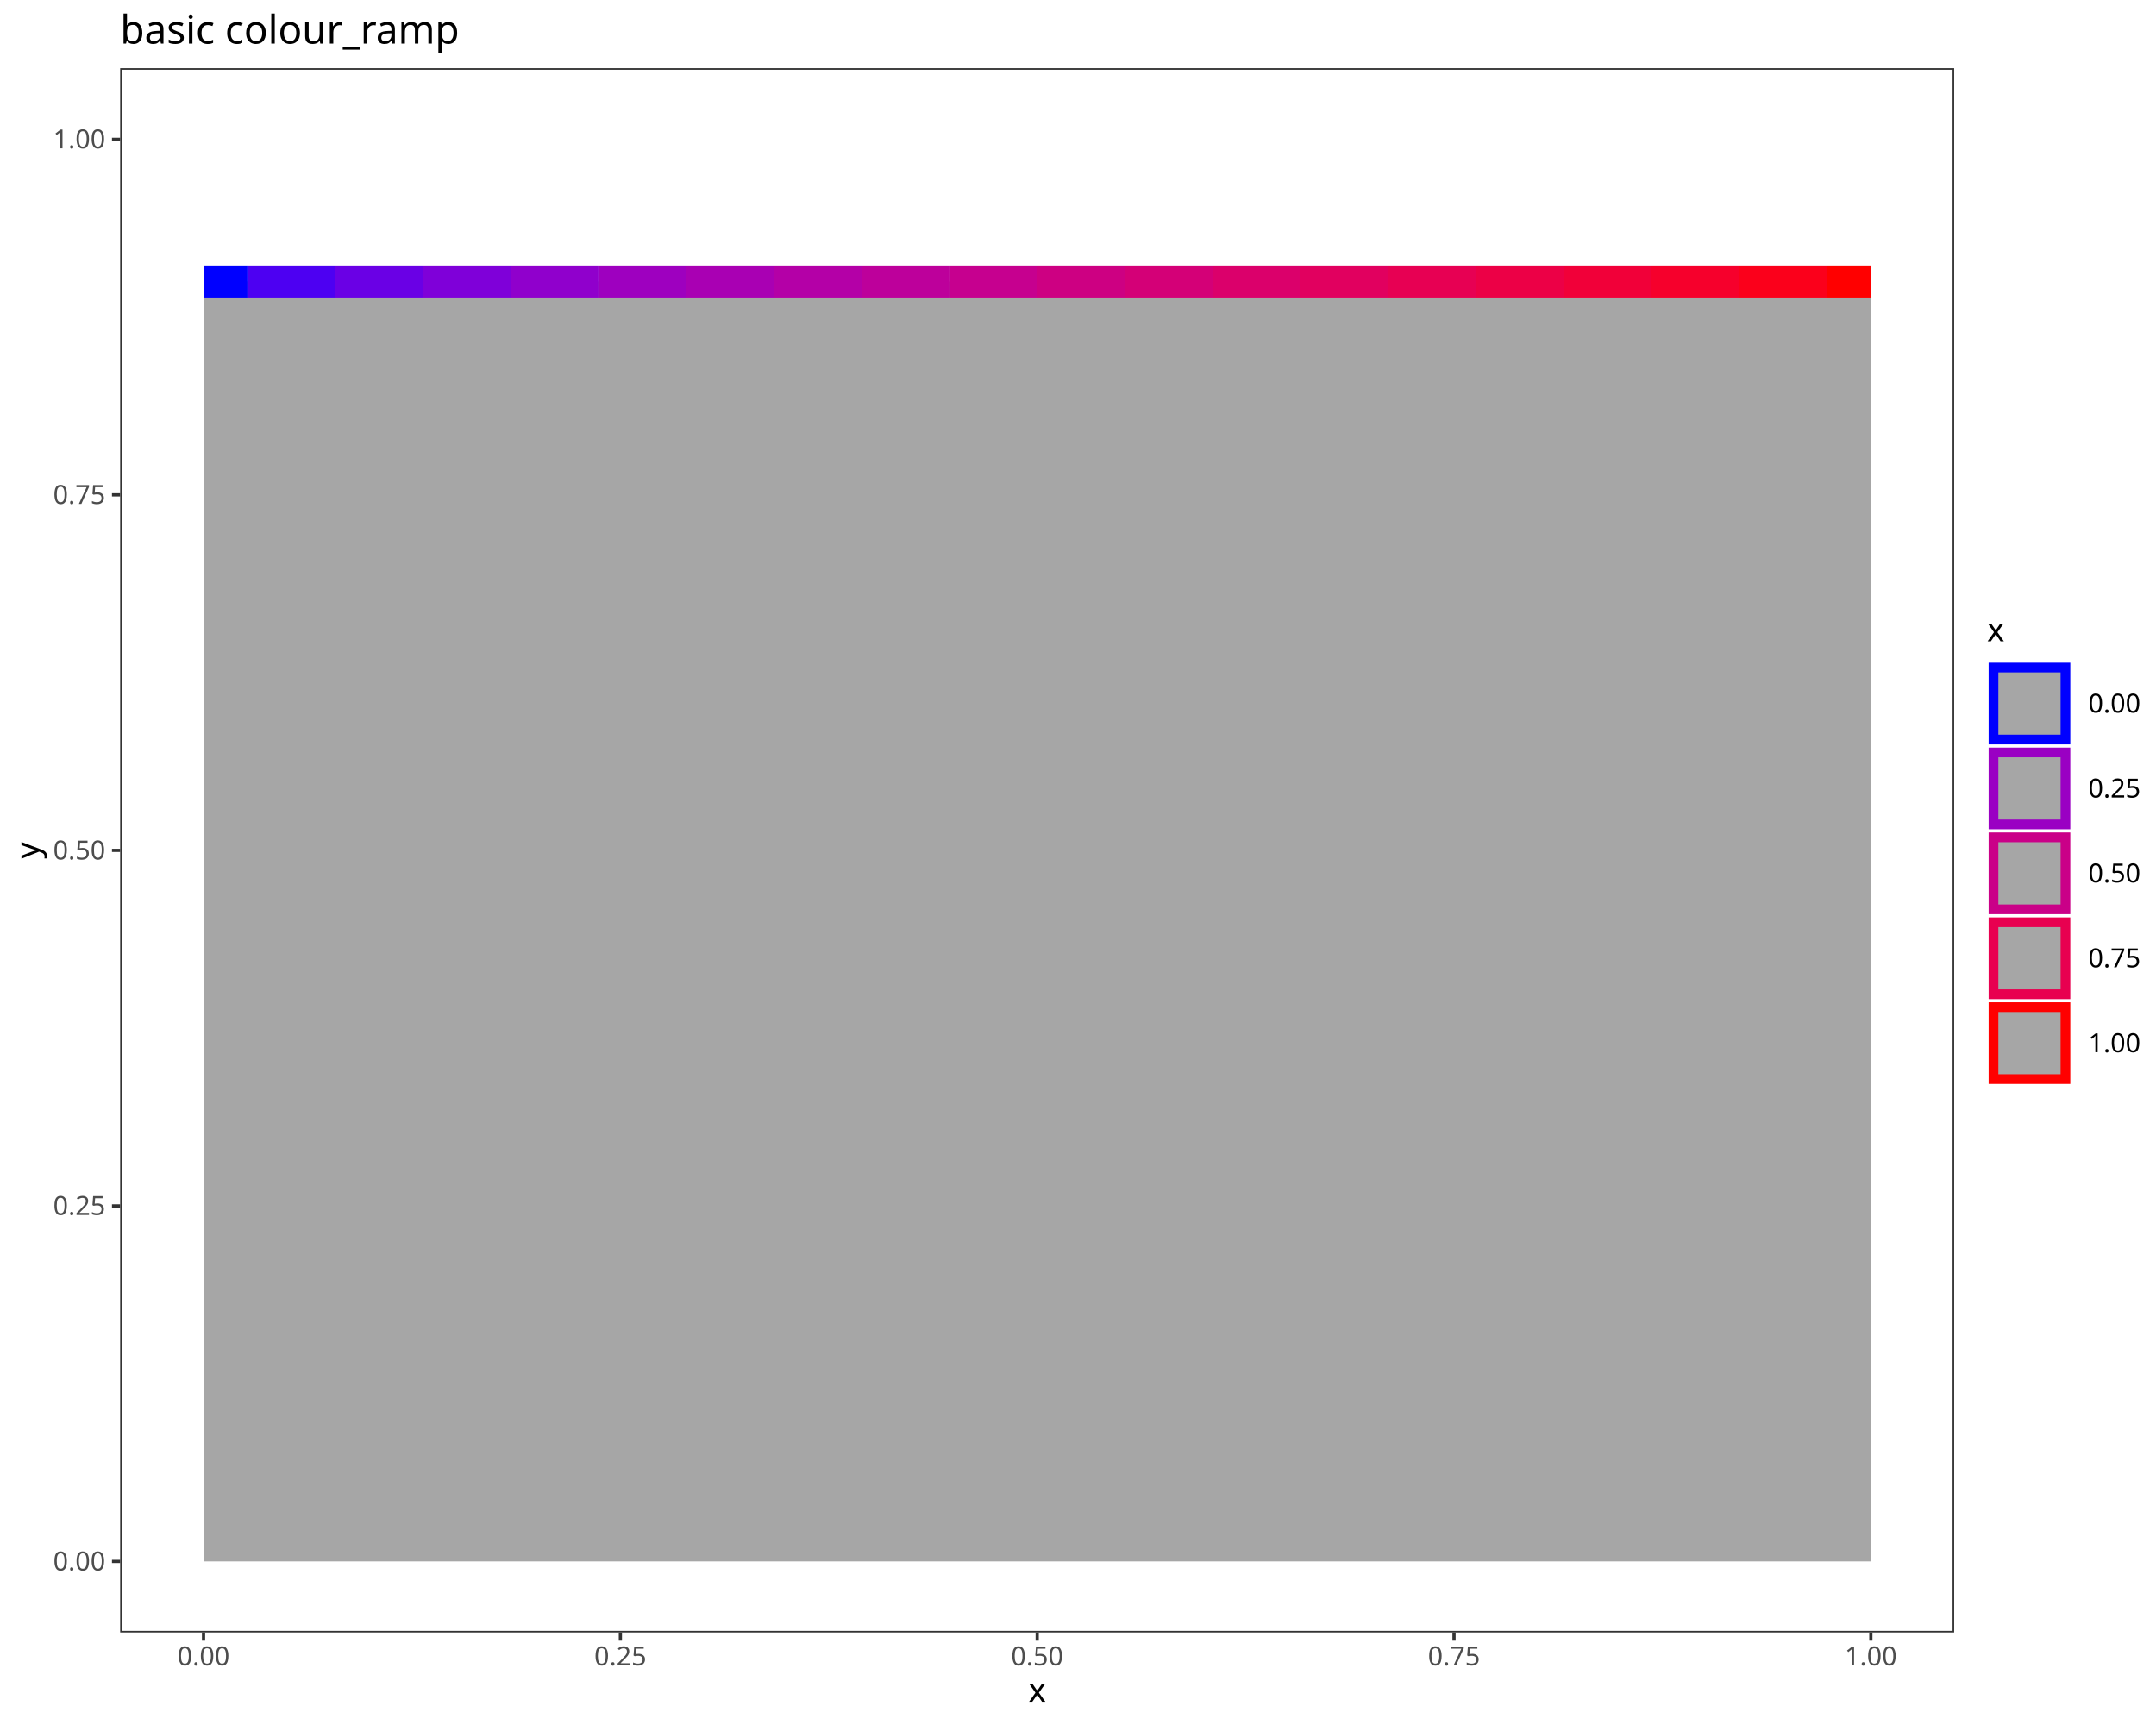
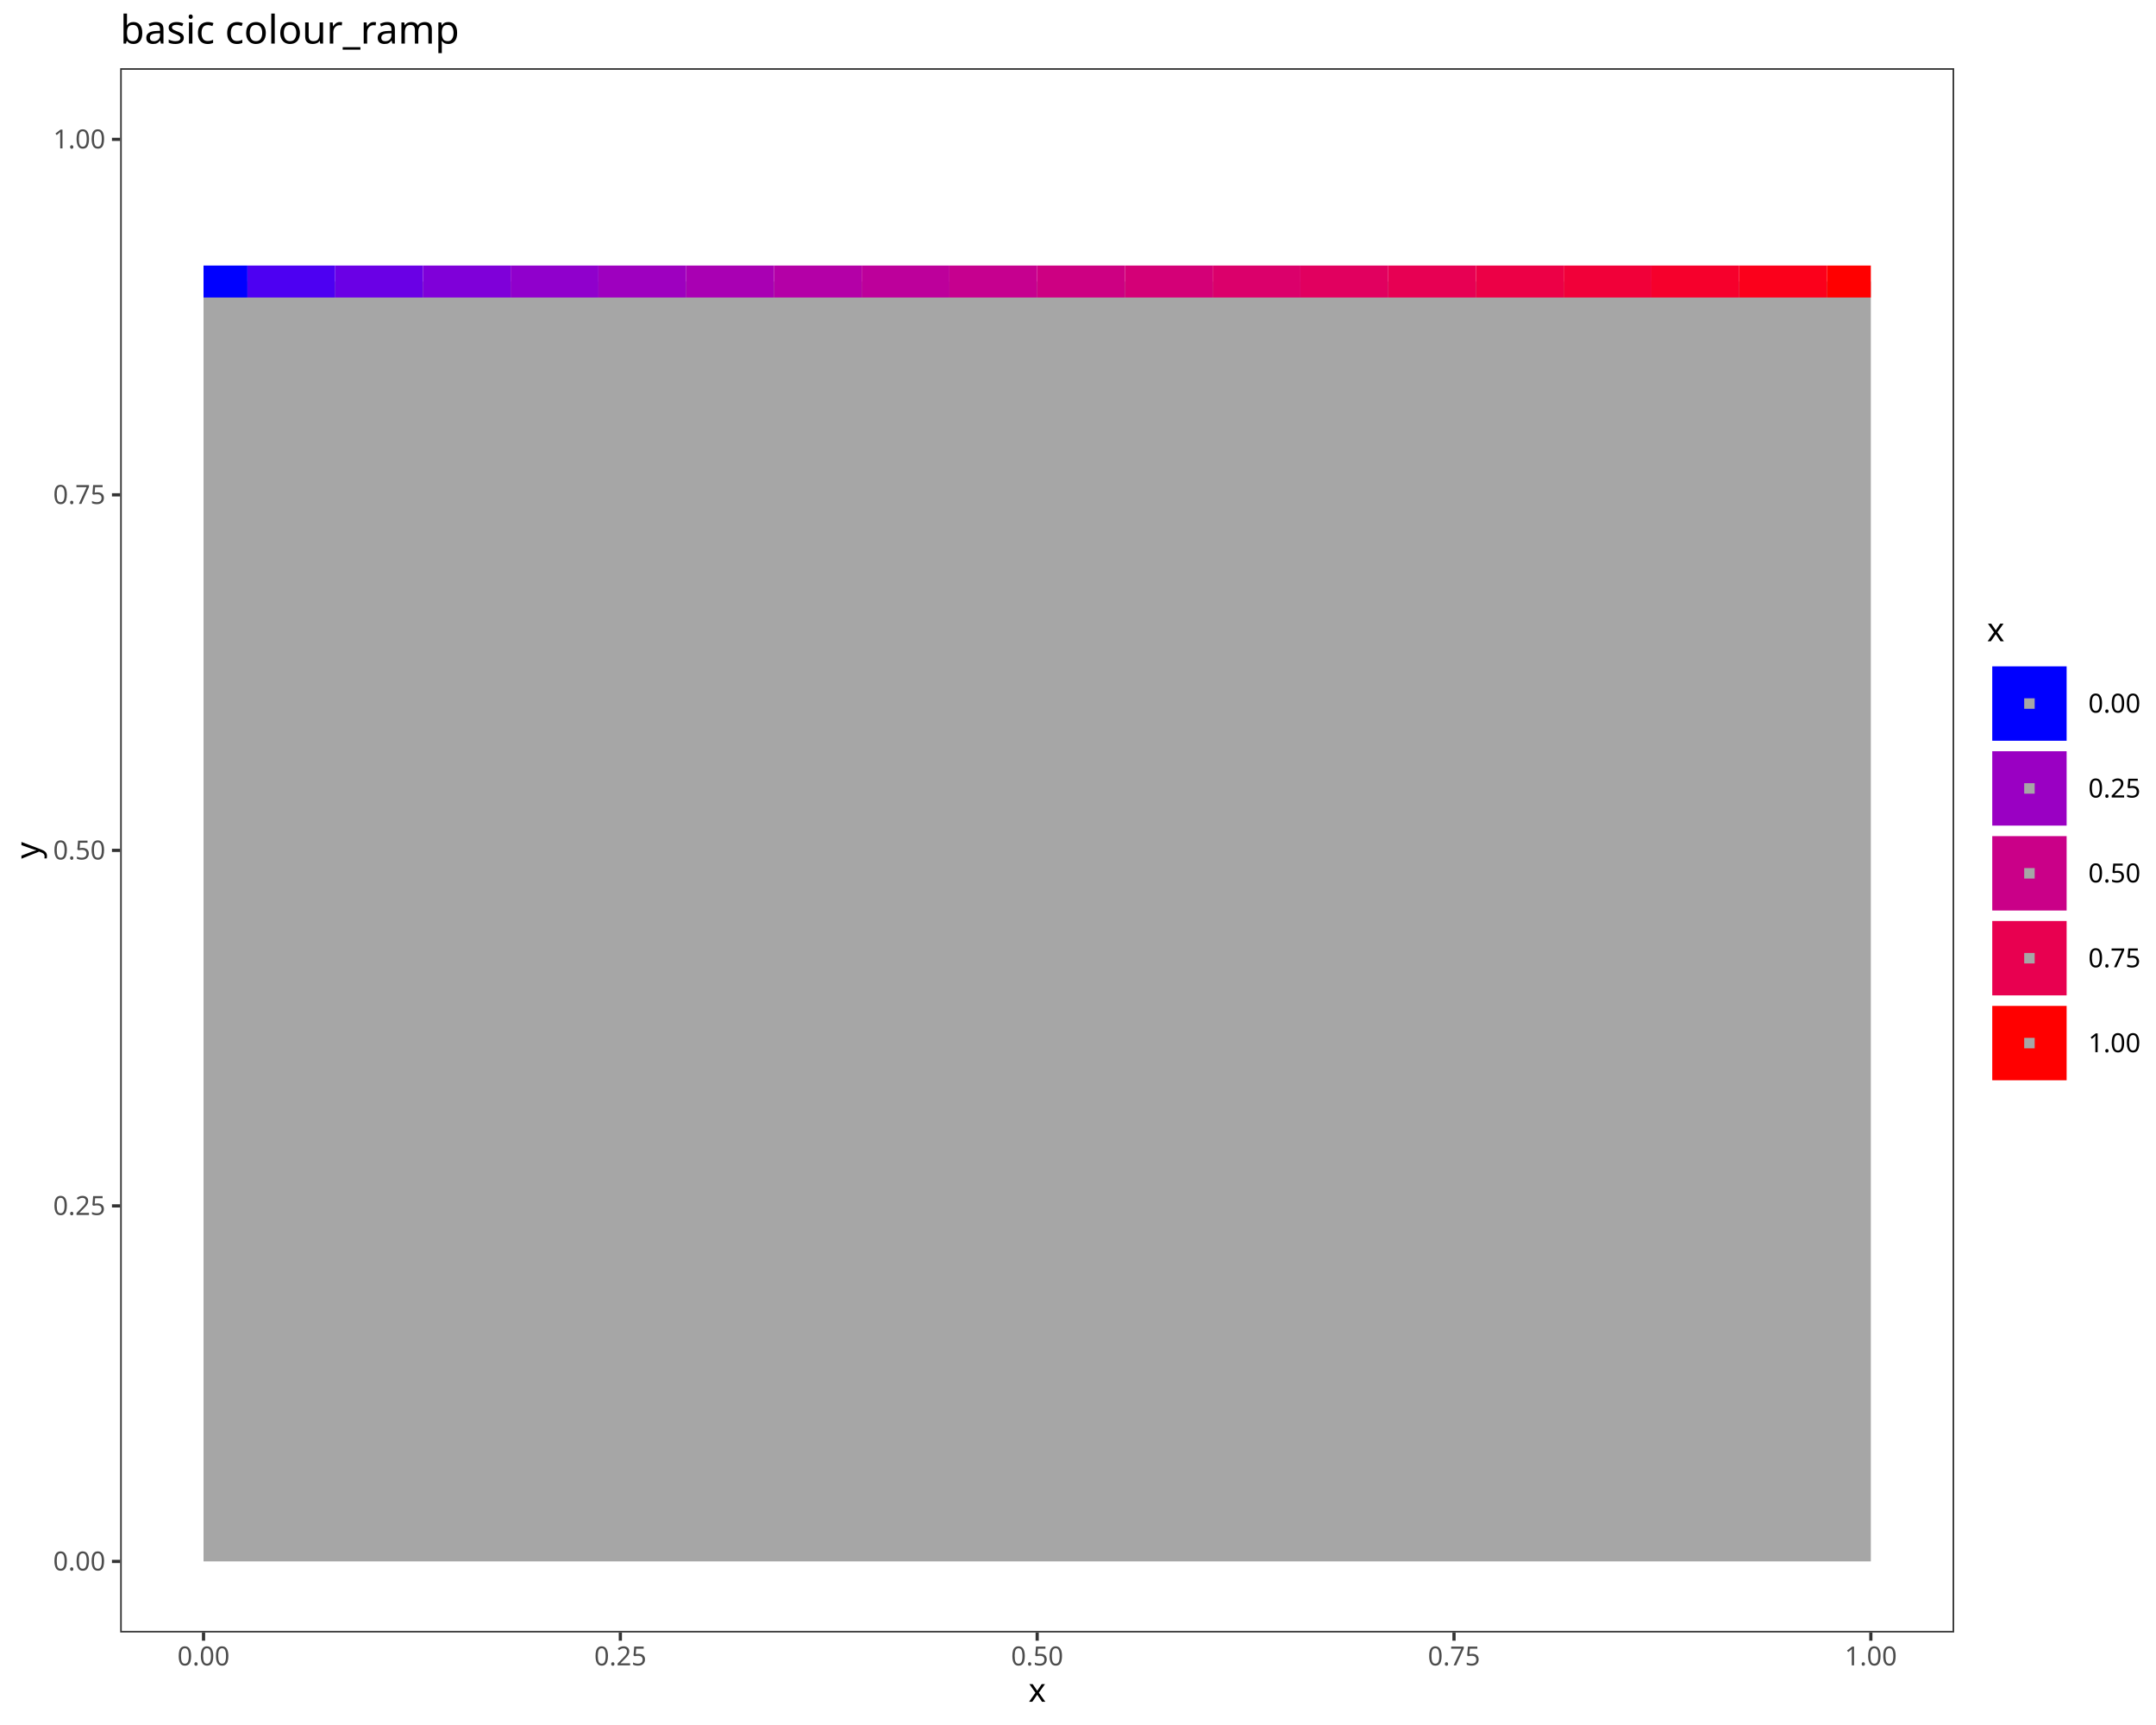
<svg xmlns="http://www.w3.org/2000/svg" class="svglite" data-engine-version="2.0" width="720.00pt" height="576.00pt" viewBox="0 0 720.00 576.00">
  <defs>
    <style type="text/css">
    .svglite line, .svglite polyline, .svglite polygon, .svglite path, .svglite rect, .svglite circle {
      fill: none;
      stroke: #000000;
      stroke-linecap: round;
      stroke-linejoin: round;
      stroke-miterlimit: 10.00;
    }
  </style>
  </defs>
  <rect width="100%" height="100%" style="stroke: none; fill: #FFFFFF;" />
  <defs>
    <clipPath id="cpMC4wMHw3MjAuMDB8MC4wMHw1NzYuMDA=">
      <rect x="0.00" y="0.00" width="720.00" height="576.00" />
    </clipPath>
  </defs>
  <g clip-path="url(#cpMC4wMHw3MjAuMDB8MC4wMHw1NzYuMDA=)">
    <rect x="0.00" y="0.00" width="720.00" height="576.00" style="stroke-width: 1.07; stroke: #FFFFFF; fill: #FFFFFF;" />
  </g>
  <defs>
    <clipPath id="cpNDAuMTN8NjUyLjYxfDIyLjc4fDU0NS4xMQ==">
      <rect x="40.13" y="22.78" width="612.47" height="522.33" />
    </clipPath>
  </defs>
  <g clip-path="url(#cpNDAuMTN8NjUyLjYxfDIyLjc4fDU0NS4xMQ==)">
    <rect x="40.13" y="22.78" width="612.47" height="522.33" style="stroke-width: 1.07; stroke: none; fill: #FFFFFF;" />
    <polygon points="67.97,94.01 97.28,94.01 126.58,94.01 155.89,94.01 185.19,94.01 214.50,94.01 243.80,94.01 273.11,94.01 302.41,94.01 331.72,94.01 361.02,94.01 390.33,94.01 419.63,94.01 448.94,94.01 478.24,94.01 507.55,94.01 536.85,94.01 566.16,94.01 595.46,94.01 624.77,94.01 624.77,521.37 595.46,521.37 566.16,521.37 536.85,521.37 507.55,521.37 478.24,521.37 448.94,521.37 419.63,521.37 390.33,521.37 361.02,521.37 331.72,521.37 302.41,521.37 273.11,521.37 243.80,521.37 214.50,521.37 185.19,521.37 155.89,521.37 126.58,521.37 97.28,521.37 67.97,521.37 " style="stroke-width: 10.67; stroke: none; fill: #A6A6A6;" />
    <polyline points="67.97,94.01 82.63,94.01 " style="stroke-width: 10.67; stroke: #0000FF; stroke-linecap: butt; stroke-linejoin: bevel;" />
    <polyline points="82.63,94.01 97.28,94.01 111.93,94.01 " style="stroke-width: 10.67; stroke: #4D00F2; stroke-linecap: butt; stroke-linejoin: bevel;" />
    <polyline points="111.93,94.01 126.58,94.01 141.24,94.01 " style="stroke-width: 10.67; stroke: #6A00E5; stroke-linecap: butt; stroke-linejoin: bevel;" />
    <polyline points="141.24,94.01 155.89,94.01 170.54,94.01 " style="stroke-width: 10.67; stroke: #7F00D9; stroke-linecap: butt; stroke-linejoin: bevel;" />
    <polyline points="170.54,94.01 185.19,94.01 199.85,94.01 " style="stroke-width: 10.67; stroke: #9000CC; stroke-linecap: butt; stroke-linejoin: bevel;" />
    <polyline points="199.85,94.01 214.50,94.01 229.15,94.01 " style="stroke-width: 10.67; stroke: #9E00BF; stroke-linecap: butt; stroke-linejoin: bevel;" />
    <polyline points="229.15,94.01 243.80,94.01 258.46,94.01 " style="stroke-width: 10.67; stroke: #A900B3; stroke-linecap: butt; stroke-linejoin: bevel;" />
    <polyline points="258.46,94.01 273.11,94.01 287.76,94.01 " style="stroke-width: 10.67; stroke: #B400A7; stroke-linecap: butt; stroke-linejoin: bevel;" />
    <polyline points="287.76,94.01 302.41,94.01 317.07,94.01 " style="stroke-width: 10.67; stroke: #BD009B; stroke-linecap: butt; stroke-linejoin: bevel;" />
    <polyline points="317.07,94.01 331.72,94.01 346.37,94.01 " style="stroke-width: 10.67; stroke: #C6008F; stroke-linecap: butt; stroke-linejoin: bevel;" />
    <polyline points="346.37,94.01 361.02,94.01 375.68,94.01 " style="stroke-width: 10.67; stroke: #CD0082; stroke-linecap: butt; stroke-linejoin: bevel;" />
    <polyline points="375.68,94.01 390.33,94.01 404.98,94.01 " style="stroke-width: 10.67; stroke: #D40077; stroke-linecap: butt; stroke-linejoin: bevel;" />
    <polyline points="404.98,94.01 419.63,94.01 434.29,94.01 " style="stroke-width: 10.67; stroke: #DB006B; stroke-linecap: butt; stroke-linejoin: bevel;" />
    <polyline points="434.29,94.01 448.94,94.01 463.59,94.01 " style="stroke-width: 10.67; stroke: #E1005F; stroke-linecap: butt; stroke-linejoin: bevel;" />
    <polyline points="463.59,94.01 478.24,94.01 492.90,94.01 " style="stroke-width: 10.67; stroke: #E70053; stroke-linecap: butt; stroke-linejoin: bevel;" />
    <polyline points="492.90,94.01 507.55,94.01 522.20,94.01 " style="stroke-width: 10.67; stroke: #EC0046; stroke-linecap: butt; stroke-linejoin: bevel;" />
    <polyline points="522.20,94.01 536.85,94.01 551.51,94.01 " style="stroke-width: 10.67; stroke: #F10039; stroke-linecap: butt; stroke-linejoin: bevel;" />
    <polyline points="551.51,94.01 566.16,94.01 580.81,94.01 " style="stroke-width: 10.67; stroke: #F6002C; stroke-linecap: butt; stroke-linejoin: bevel;" />
    <polyline points="580.81,94.01 595.46,94.01 610.12,94.01 " style="stroke-width: 10.67; stroke: #FB001B; stroke-linecap: butt; stroke-linejoin: bevel;" />
    <polyline points="610.12,94.01 624.77,94.01 " style="stroke-width: 10.67; stroke: #FF0000; stroke-linecap: butt; stroke-linejoin: bevel;" />
    <rect x="40.13" y="22.78" width="612.47" height="522.33" style="stroke-width: 1.07; stroke: #333333;" />
  </g>
  <g clip-path="url(#cpMC4wMHw3MjAuMDB8MC4wMHw1NzYuMDA=)">
    <text x="35.20" y="524.40" text-anchor="end" style="font-size: 8.80px; fill: #4D4D4D; font-family: sans;" textLength="17.13px" lengthAdjust="spacingAndGlyphs">0.00</text>
    <text x="35.20" y="405.69" text-anchor="end" style="font-size: 8.80px; fill: #4D4D4D; font-family: sans;" textLength="17.13px" lengthAdjust="spacingAndGlyphs">0.25</text>
    <text x="35.20" y="286.98" text-anchor="end" style="font-size: 8.80px; fill: #4D4D4D; font-family: sans;" textLength="17.13px" lengthAdjust="spacingAndGlyphs">0.50</text>
    <text x="35.20" y="168.26" text-anchor="end" style="font-size: 8.80px; fill: #4D4D4D; font-family: sans;" textLength="17.13px" lengthAdjust="spacingAndGlyphs">0.75</text>
    <text x="35.20" y="49.55" text-anchor="end" style="font-size: 8.80px; fill: #4D4D4D; font-family: sans;" textLength="17.13px" lengthAdjust="spacingAndGlyphs">1.00</text>
    <polyline points="37.39,521.37 40.13,521.37 " style="stroke-width: 1.07; stroke: #333333; stroke-linecap: butt;" />
    <polyline points="37.39,402.66 40.13,402.66 " style="stroke-width: 1.07; stroke: #333333; stroke-linecap: butt;" />
    <polyline points="37.39,283.95 40.13,283.95 " style="stroke-width: 1.07; stroke: #333333; stroke-linecap: butt;" />
    <polyline points="37.39,165.24 40.13,165.24 " style="stroke-width: 1.07; stroke: #333333; stroke-linecap: butt;" />
    <polyline points="37.39,46.53 40.13,46.53 " style="stroke-width: 1.07; stroke: #333333; stroke-linecap: butt;" />
    <polyline points="67.97,547.85 67.97,545.11 " style="stroke-width: 1.07; stroke: #333333; stroke-linecap: butt;" />
    <polyline points="207.17,547.85 207.17,545.11 " style="stroke-width: 1.07; stroke: #333333; stroke-linecap: butt;" />
    <polyline points="346.37,547.85 346.37,545.11 " style="stroke-width: 1.07; stroke: #333333; stroke-linecap: butt;" />
    <polyline points="485.57,547.85 485.57,545.11 " style="stroke-width: 1.07; stroke: #333333; stroke-linecap: butt;" />
    <polyline points="624.77,547.85 624.77,545.11 " style="stroke-width: 1.07; stroke: #333333; stroke-linecap: butt;" />
    <text x="67.97" y="556.10" text-anchor="middle" style="font-size: 8.80px; fill: #4D4D4D; font-family: sans;" textLength="17.13px" lengthAdjust="spacingAndGlyphs">0.00</text>
    <text x="207.17" y="556.10" text-anchor="middle" style="font-size: 8.80px; fill: #4D4D4D; font-family: sans;" textLength="17.13px" lengthAdjust="spacingAndGlyphs">0.25</text>
    <text x="346.37" y="556.10" text-anchor="middle" style="font-size: 8.80px; fill: #4D4D4D; font-family: sans;" textLength="17.13px" lengthAdjust="spacingAndGlyphs">0.50</text>
    <text x="485.57" y="556.10" text-anchor="middle" style="font-size: 8.80px; fill: #4D4D4D; font-family: sans;" textLength="17.13px" lengthAdjust="spacingAndGlyphs">0.75</text>
    <text x="624.77" y="556.10" text-anchor="middle" style="font-size: 8.80px; fill: #4D4D4D; font-family: sans;" textLength="17.13px" lengthAdjust="spacingAndGlyphs">1.00</text>
    <text x="346.37" y="568.24" text-anchor="middle" style="font-size: 11.00px; font-family: sans;" textLength="5.50px" lengthAdjust="spacingAndGlyphs">x</text>
    <text transform="translate(13.05,283.95) rotate(-90)" text-anchor="middle" style="font-size: 11.00px; font-family: sans;" textLength="5.50px" lengthAdjust="spacingAndGlyphs">y</text>
    <rect x="663.57" y="205.42" width="50.95" height="157.07" style="stroke-width: 1.07; stroke: none; fill: #FFFFFF;" />
    <text x="663.57" y="214.13" style="font-size: 11.00px; font-family: sans;" textLength="5.50px" lengthAdjust="spacingAndGlyphs">x</text>
    <rect x="663.57" y="220.75" width="28.35" height="28.35" style="stroke-width: 1.07; stroke: none; fill: #FFFFFF;" />
-     <rect x="665.73" y="222.91" width="24.03" height="24.03" style="stroke-width: 3.25; stroke: #0000FF; stroke-linecap: butt; stroke-linejoin: miter; fill: #A6A6A6;" />
+     <rect x="670.65" y="227.84" width="14.17" height="14.17" style="stroke-width: 10.67; stroke: #0000FF; stroke-linecap: butt; stroke-linejoin: miter; fill: #A6A6A6;" />
    <rect x="663.57" y="249.09" width="28.35" height="28.35" style="stroke-width: 1.07; stroke: none; fill: #FFFFFF;" />
-     <rect x="665.73" y="251.25" width="24.03" height="24.03" style="stroke-width: 3.25; stroke: #9A00C3; stroke-linecap: butt; stroke-linejoin: miter; fill: #A6A6A6;" />
+     <rect x="670.65" y="256.18" width="14.17" height="14.17" style="stroke-width: 10.67; stroke: #9A00C3; stroke-linecap: butt; stroke-linejoin: miter; fill: #A6A6A6;" />
    <rect x="663.57" y="277.44" width="28.35" height="28.35" style="stroke-width: 1.07; stroke: none; fill: #FFFFFF;" />
-     <rect x="665.73" y="279.60" width="24.03" height="24.03" style="stroke-width: 3.25; stroke: #CA0088; stroke-linecap: butt; stroke-linejoin: miter; fill: #A6A6A6;" />
+     <rect x="670.65" y="284.53" width="14.17" height="14.17" style="stroke-width: 10.67; stroke: #CA0088; stroke-linecap: butt; stroke-linejoin: miter; fill: #A6A6A6;" />
    <rect x="663.57" y="305.79" width="28.35" height="28.35" style="stroke-width: 1.07; stroke: none; fill: #FFFFFF;" />
-     <rect x="665.73" y="307.95" width="24.03" height="24.03" style="stroke-width: 3.25; stroke: #E80050; stroke-linecap: butt; stroke-linejoin: miter; fill: #A6A6A6;" />
+     <rect x="670.65" y="312.87" width="14.17" height="14.17" style="stroke-width: 10.67; stroke: #E80050; stroke-linecap: butt; stroke-linejoin: miter; fill: #A6A6A6;" />
    <rect x="663.57" y="334.13" width="28.35" height="28.35" style="stroke-width: 1.07; stroke: none; fill: #FFFFFF;" />
-     <rect x="665.73" y="336.29" width="24.03" height="24.03" style="stroke-width: 3.25; stroke: #FF0000; stroke-linecap: butt; stroke-linejoin: miter; fill: #A6A6A6;" />
+     <rect x="670.65" y="341.22" width="14.17" height="14.17" style="stroke-width: 10.67; stroke: #FF0000; stroke-linecap: butt; stroke-linejoin: miter; fill: #A6A6A6;" />
    <text x="697.39" y="237.95" style="font-size: 8.80px; font-family: sans;" textLength="17.13px" lengthAdjust="spacingAndGlyphs">0.00</text>
    <text x="697.39" y="266.30" style="font-size: 8.80px; font-family: sans;" textLength="17.13px" lengthAdjust="spacingAndGlyphs">0.25</text>
    <text x="697.39" y="294.64" style="font-size: 8.80px; font-family: sans;" textLength="17.13px" lengthAdjust="spacingAndGlyphs">0.50</text>
    <text x="697.39" y="322.99" style="font-size: 8.80px; font-family: sans;" textLength="17.13px" lengthAdjust="spacingAndGlyphs">0.75</text>
    <text x="697.39" y="351.34" style="font-size: 8.80px; font-family: sans;" textLength="17.13px" lengthAdjust="spacingAndGlyphs">1.00</text>
    <text x="40.13" y="14.56" style="font-size: 13.20px; font-family: sans;" textLength="107.87px" lengthAdjust="spacingAndGlyphs">basic colour_ramp</text>
  </g>
</svg>
